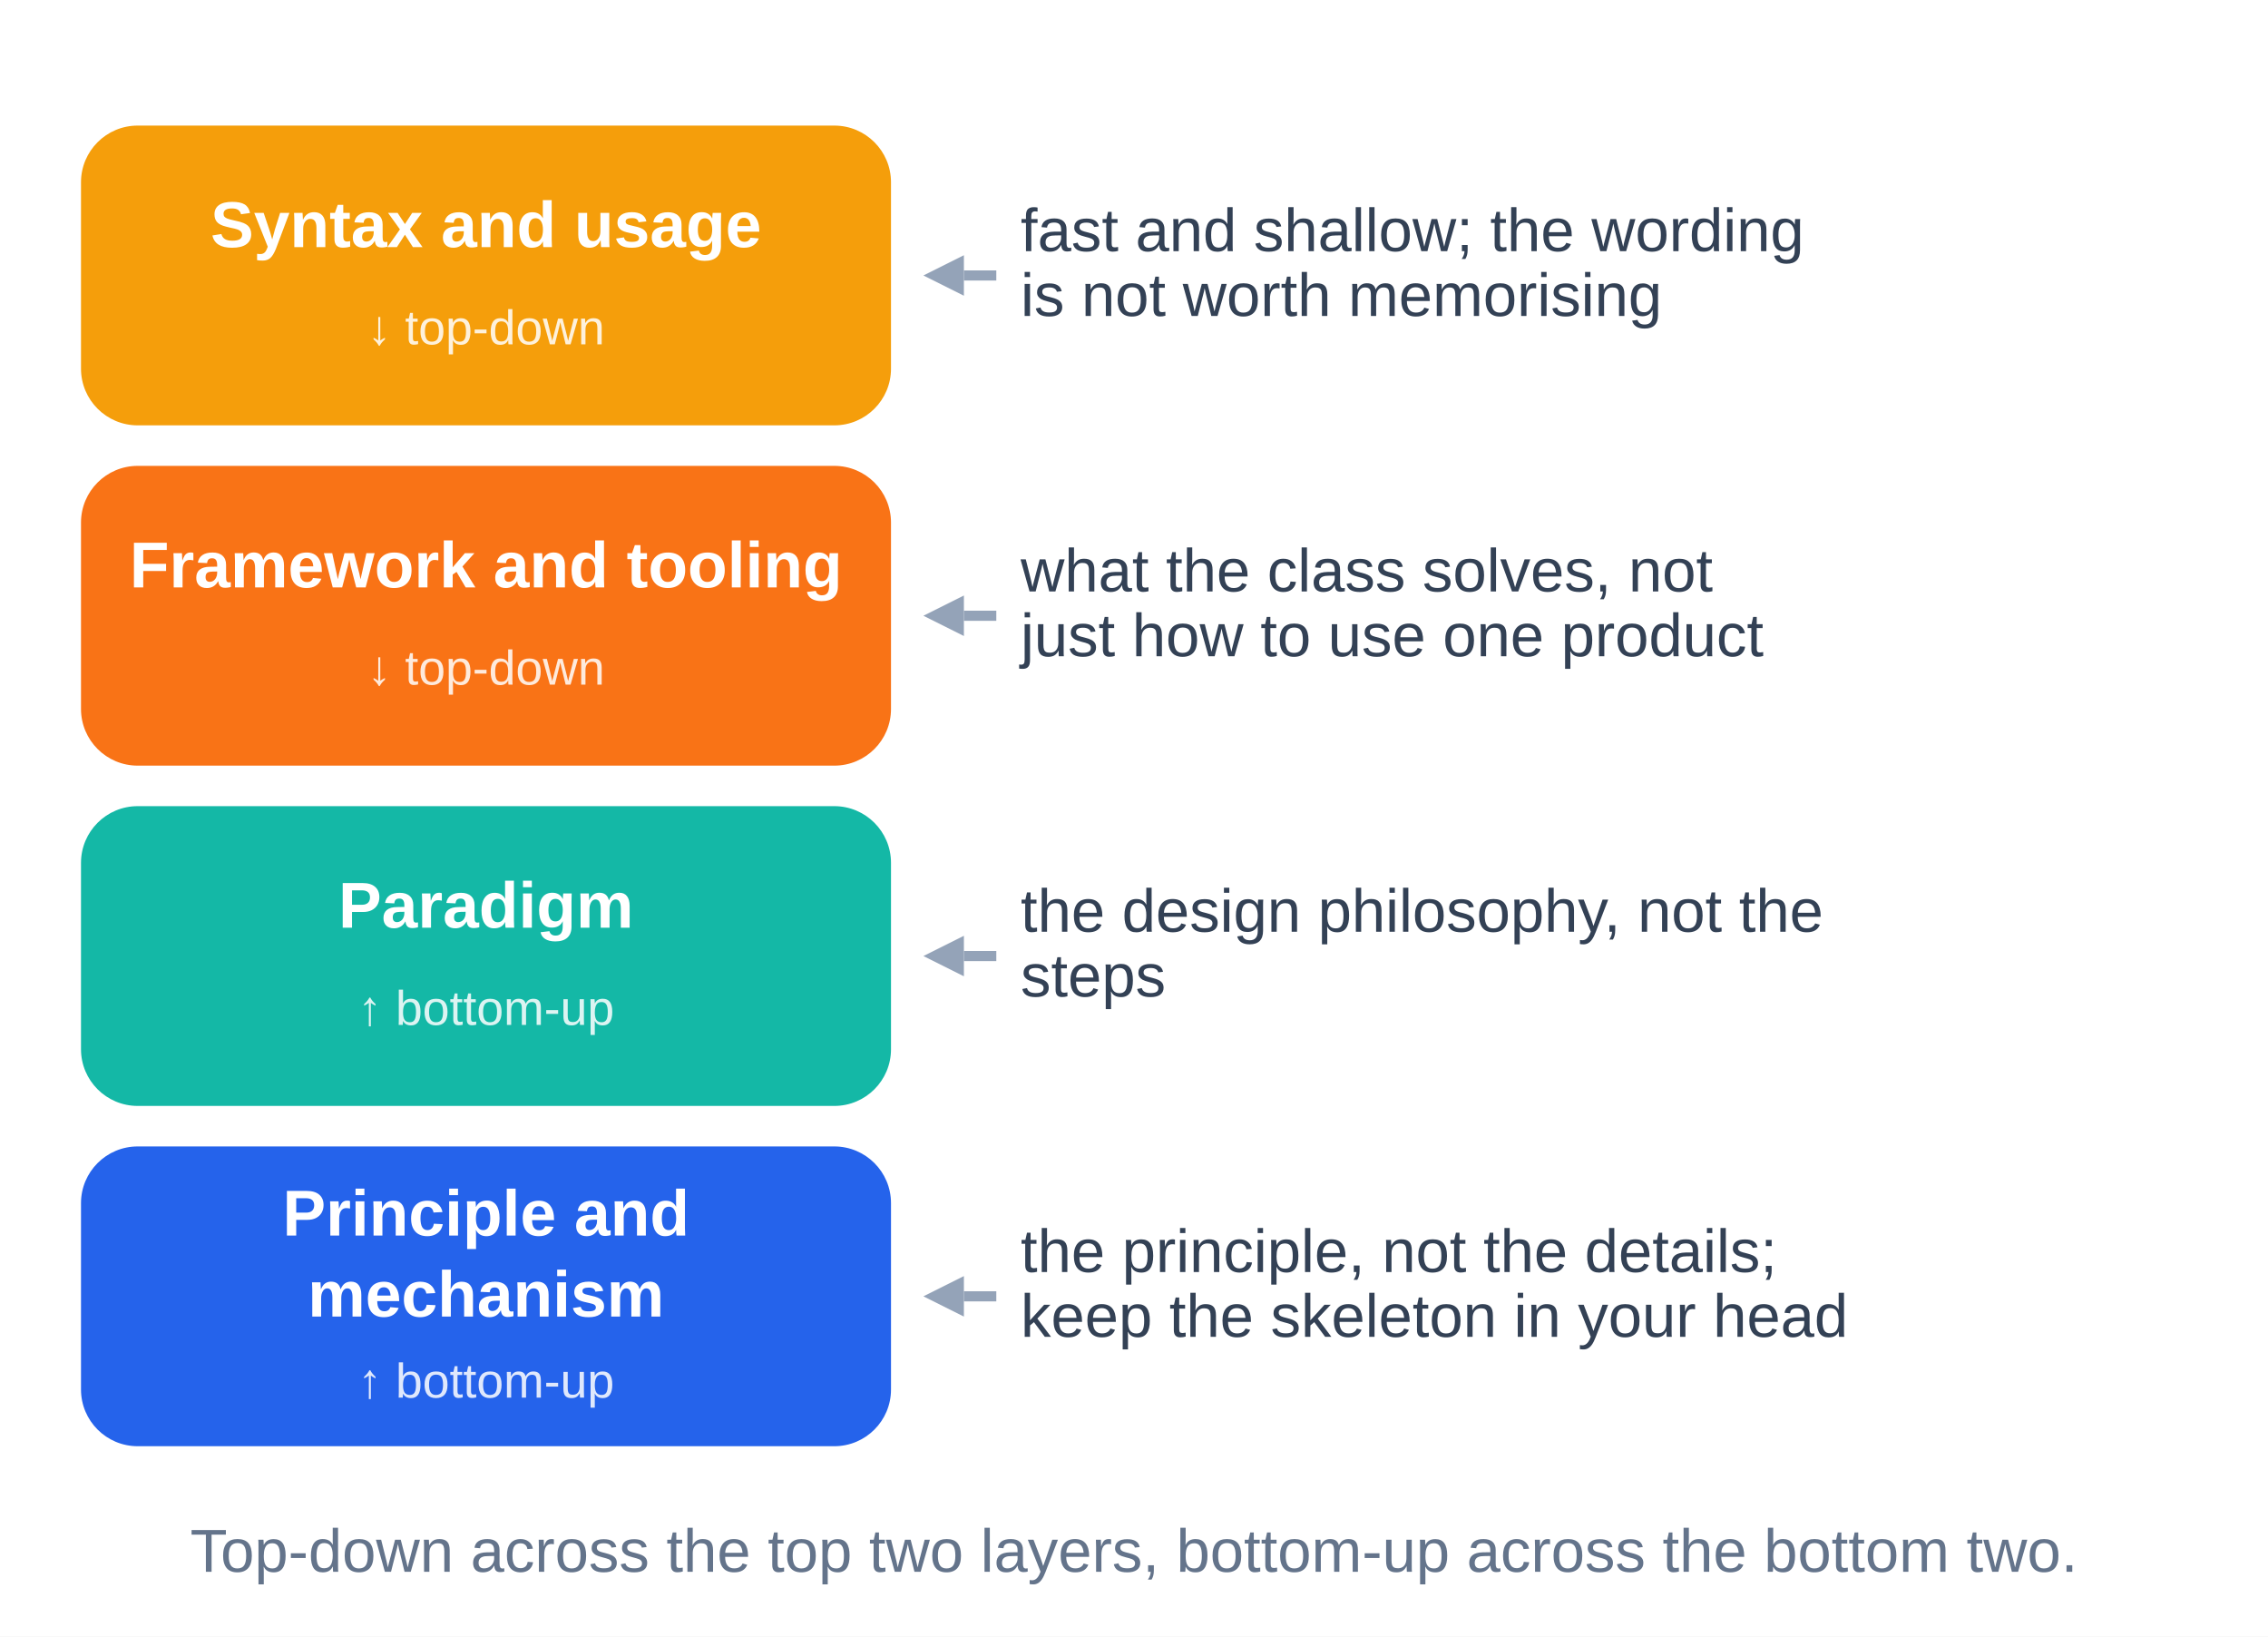
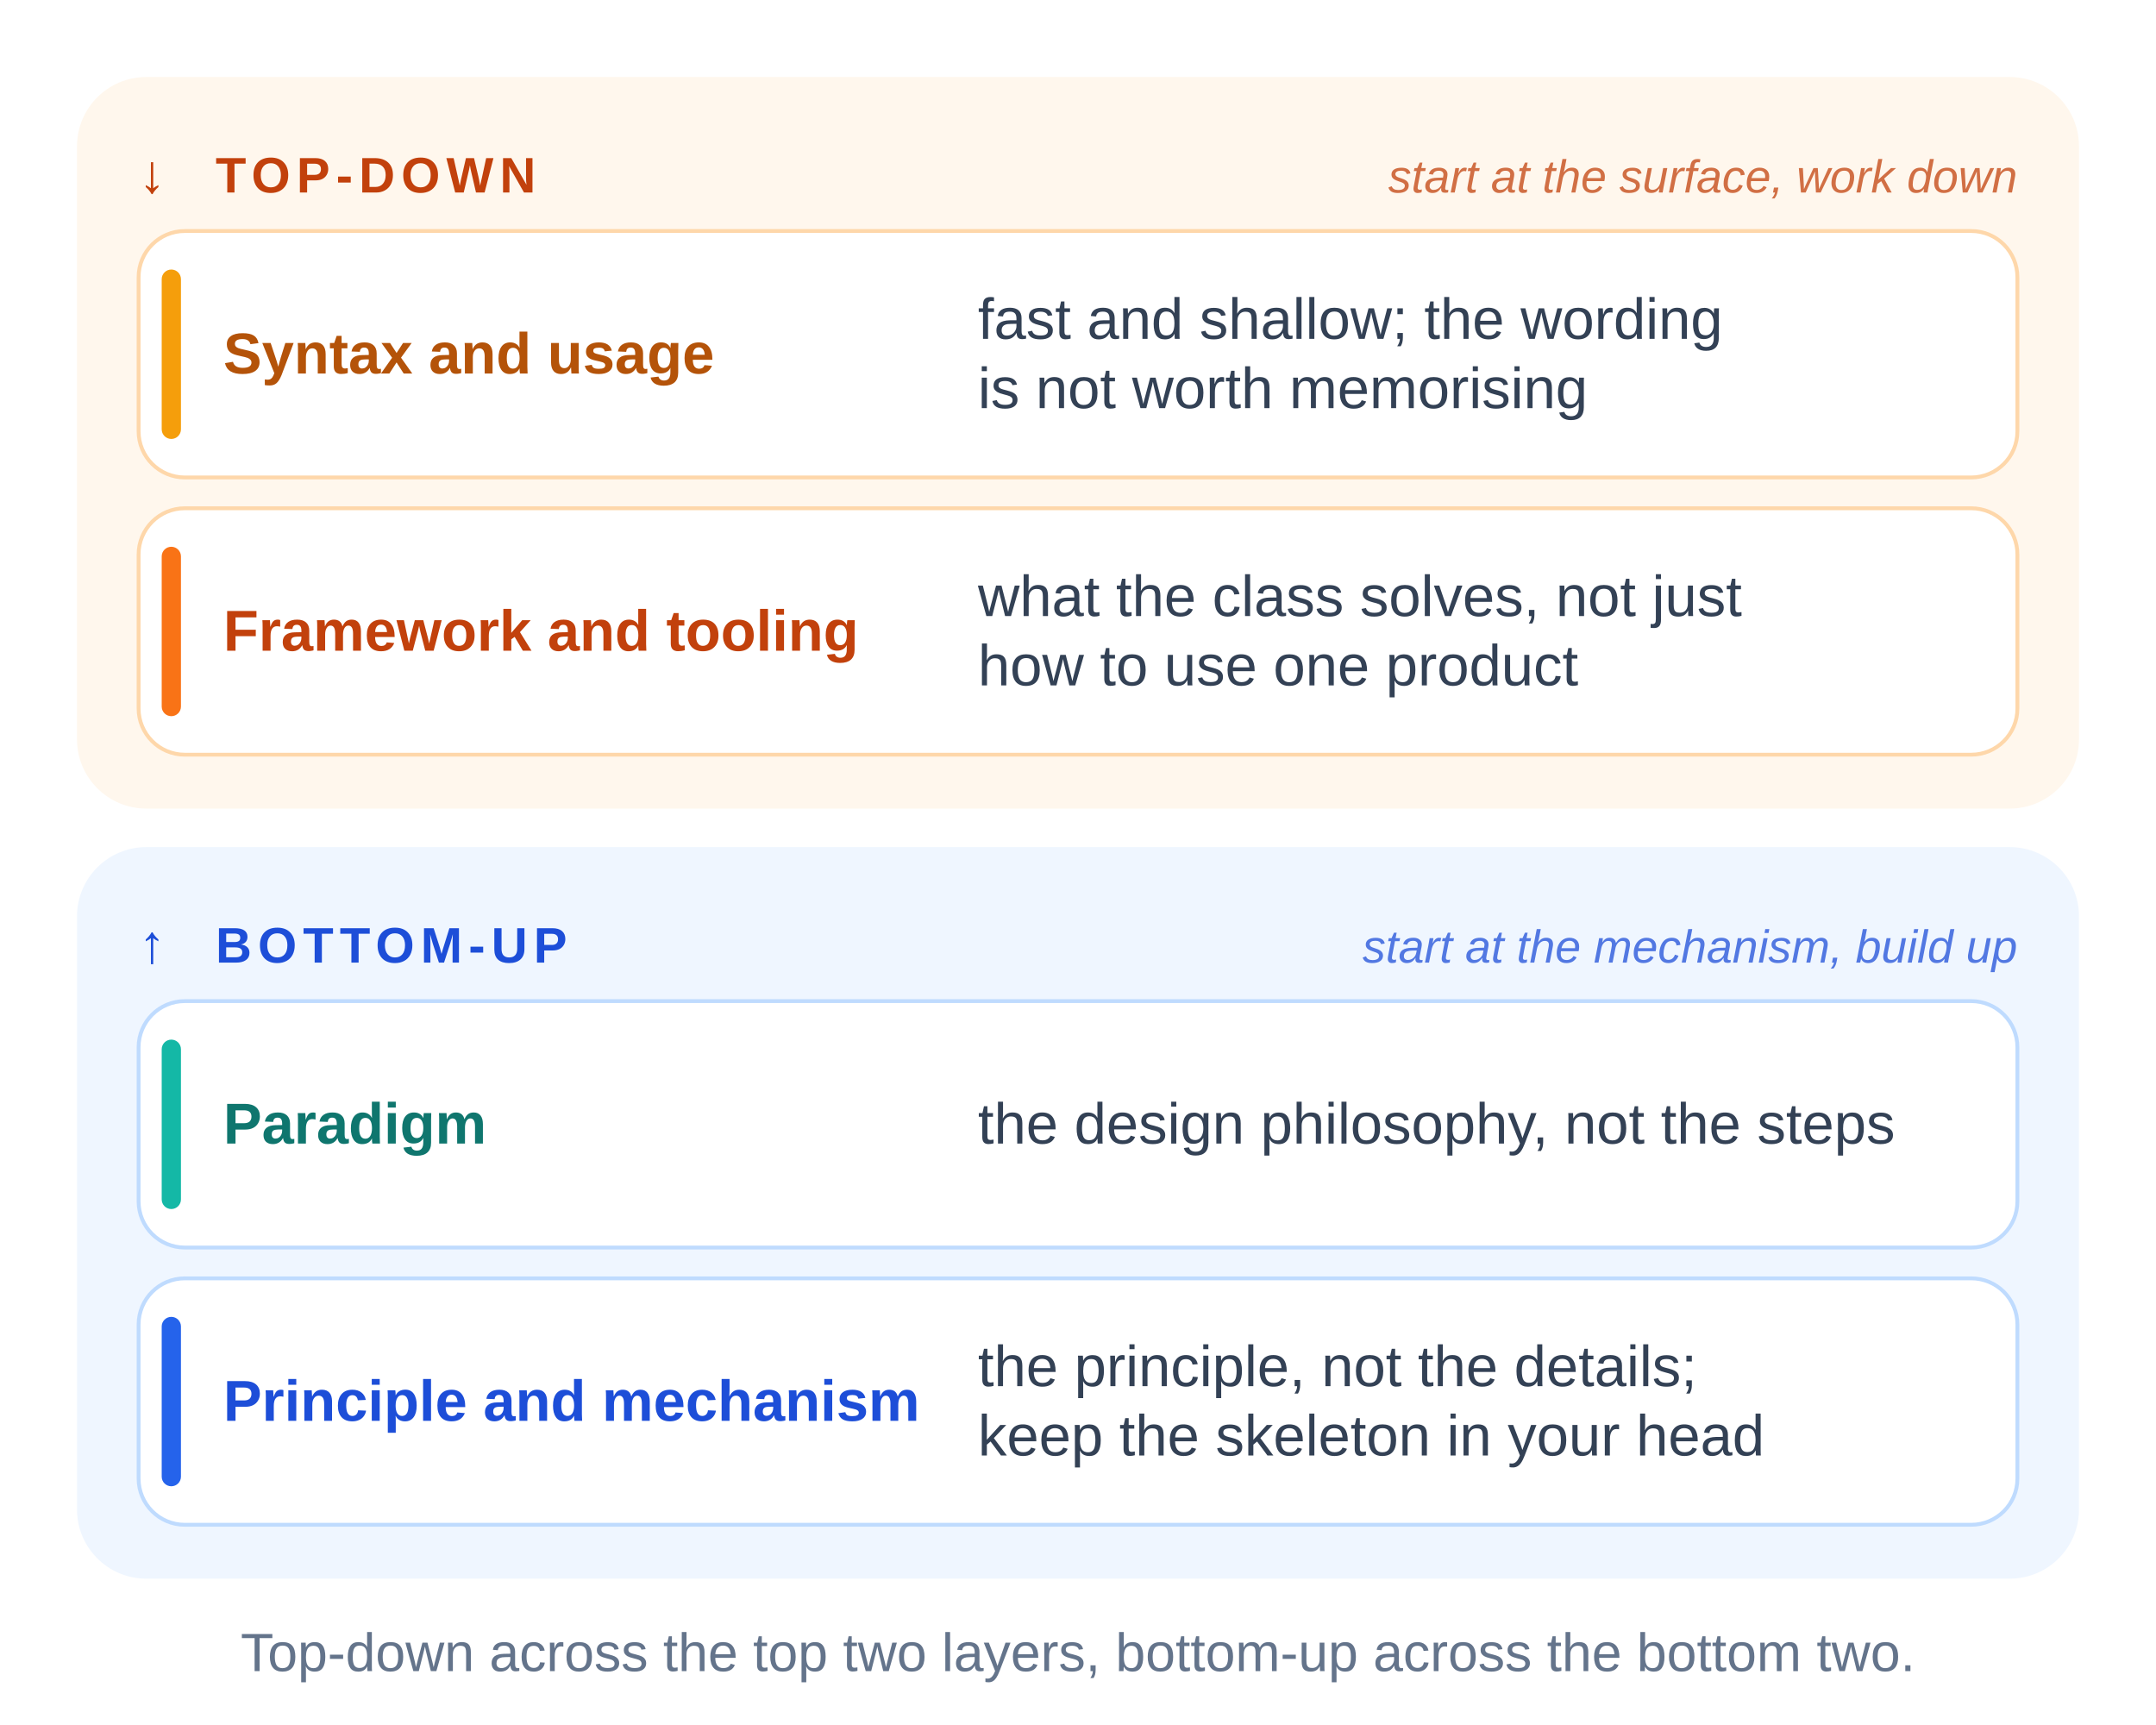
- <svg xmlns="http://www.w3.org/2000/svg" viewBox="0 0 560 404" width="560" height="404" role="img" aria-labelledby="ldTitle">
-   <rect width="560" height="404" fill="#ffffff" />
+ <svg xmlns="http://www.w3.org/2000/svg" viewBox="0 0 560 448" width="560" height="448" role="img" aria-labelledby="ldTitle">
+   <rect width="560" height="448" fill="#ffffff" />
  <g font-family="ui-sans-serif, -apple-system, 'Helvetica Neue', Arial, sans-serif">
-     <rect x="20" y="31" width="200" height="74" rx="14" fill="#f59e0b" />
-     <text x="120" y="61" font-size="16" font-weight="700" fill="#ffffff" text-anchor="middle">Syntax and usage</text>
-     <text x="120" y="85" font-size="12" fill="#ffffff" opacity="0.85" text-anchor="middle">↓ top-down</text>
-     <line x1="246" y1="68" x2="238" y2="68" stroke="#94a3b8" stroke-width="2.5" />
-     <polygon points="228,68 238,63 238,73" fill="#94a3b8" />
-     <text x="252" y="62" font-size="15" fill="#334155">fast and shallow; the wording</text>
-     <text x="252" y="78" font-size="15" fill="#334155">is not worth memorising</text>
-     <rect x="20" y="115" width="200" height="74" rx="14" fill="#f97316" />
-     <text x="120" y="145" font-size="16" font-weight="700" fill="#ffffff" text-anchor="middle">Framework and tooling</text>
-     <text x="120" y="169" font-size="12" fill="#ffffff" opacity="0.85" text-anchor="middle">↓ top-down</text>
-     <line x1="246" y1="152" x2="238" y2="152" stroke="#94a3b8" stroke-width="2.5" />
-     <polygon points="228,152 238,147 238,157" fill="#94a3b8" />
-     <text x="252" y="146" font-size="15" fill="#334155">what the class solves, not</text>
-     <text x="252" y="162" font-size="15" fill="#334155">just how to use one product</text>
-     <rect x="20" y="199" width="200" height="74" rx="14" fill="#14b8a6" />
-     <text x="120" y="229" font-size="16" font-weight="700" fill="#ffffff" text-anchor="middle">Paradigm</text>
-     <text x="120" y="253" font-size="12" fill="#ffffff" opacity="0.85" text-anchor="middle">↑ bottom-up</text>
-     <line x1="246" y1="236" x2="238" y2="236" stroke="#94a3b8" stroke-width="2.5" />
-     <polygon points="228,236 238,231 238,241" fill="#94a3b8" />
-     <text x="252" y="230" font-size="15" fill="#334155">the design philosophy, not the</text>
-     <text x="252" y="246" font-size="15" fill="#334155">steps</text>
-     <rect x="20" y="283" width="200" height="74" rx="14" fill="#2563eb" />
-     <text x="120" y="305" font-size="16" font-weight="700" fill="#ffffff" text-anchor="middle">Principle and</text>
-     <text x="120" y="325" font-size="16" font-weight="700" fill="#ffffff" text-anchor="middle">mechanism</text>
-     <text x="120" y="345" font-size="12" fill="#ffffff" opacity="0.85" text-anchor="middle">↑ bottom-up</text>
-     <line x1="246" y1="320" x2="238" y2="320" stroke="#94a3b8" stroke-width="2.5" />
-     <polygon points="228,320 238,315 238,325" fill="#94a3b8" />
-     <text x="252" y="314" font-size="15" fill="#334155">the principle, not the details;</text>
-     <text x="252" y="330" font-size="15" fill="#334155">keep the skeleton in your head</text>
-     <text x="280" y="388" font-size="15" fill="#64748b" text-anchor="middle">Top-down across the top two layers, bottom-up across the bottom two.</text>
+     <rect x="20" y="20" width="520" height="190" rx="18" fill="#fff7ed" />
+     <text x="36" y="50" font-size="14" font-weight="700" fill="#c2410c">↓</text>
+     <text x="56" y="50" font-size="13" font-weight="700" letter-spacing="1.6" fill="#c2410c">TOP-DOWN</text>
+     <text x="524" y="50" font-size="12" font-style="italic" fill="#c2410c" opacity="0.75" text-anchor="end">start at the surface, work down</text>
+     <rect x="36" y="60" width="488" height="64" rx="12" fill="#ffffff" stroke="#fed7aa" stroke-width="1" />
+     <rect x="42" y="70" width="5" height="44" rx="2.5" fill="#f59e0b" />
+     <text x="58" y="97" font-size="15" font-weight="700" fill="#b45309">Syntax and usage</text>
+     <text x="254" y="88" font-size="15" fill="#334155">fast and shallow; the wording</text>
+     <text x="254" y="106" font-size="15" fill="#334155">is not worth memorising</text>
+     <rect x="36" y="132" width="488" height="64" rx="12" fill="#ffffff" stroke="#fed7aa" stroke-width="1" />
+     <rect x="42" y="142" width="5" height="44" rx="2.5" fill="#f97316" />
+     <text x="58" y="169" font-size="15" font-weight="700" fill="#c2410c">Framework and tooling</text>
+     <text x="254" y="160" font-size="15" fill="#334155">what the class solves, not just</text>
+     <text x="254" y="178" font-size="15" fill="#334155">how to use one product</text>
+     <rect x="20" y="220" width="520" height="190" rx="18" fill="#eff6ff" />
+     <text x="36" y="250" font-size="14" font-weight="700" fill="#1d4ed8">↑</text>
+     <text x="56" y="250" font-size="13" font-weight="700" letter-spacing="1.6" fill="#1d4ed8">BOTTOM-UP</text>
+     <text x="524" y="250" font-size="12" font-style="italic" fill="#1d4ed8" opacity="0.75" text-anchor="end">start at the mechanism, build up</text>
+     <rect x="36" y="260" width="488" height="64" rx="12" fill="#ffffff" stroke="#bfdbfe" stroke-width="1" />
+     <rect x="42" y="270" width="5" height="44" rx="2.5" fill="#14b8a6" />
+     <text x="58" y="297" font-size="15" font-weight="700" fill="#0f766e">Paradigm</text>
+     <text x="254" y="297" font-size="15" fill="#334155">the design philosophy, not the steps</text>
+     <rect x="36" y="332" width="488" height="64" rx="12" fill="#ffffff" stroke="#bfdbfe" stroke-width="1" />
+     <rect x="42" y="342" width="5" height="44" rx="2.5" fill="#2563eb" />
+     <text x="58" y="369" font-size="15" font-weight="700" fill="#1d4ed8">Principle and mechanism</text>
+     <text x="254" y="360" font-size="15" fill="#334155">the principle, not the details;</text>
+     <text x="254" y="378" font-size="15" fill="#334155">keep the skeleton in your head</text>
+     <text x="280" y="434" font-size="14" fill="#64748b" text-anchor="middle">Top-down across the top two layers, bottom-up across the bottom two.</text>
  </g>
</svg>
